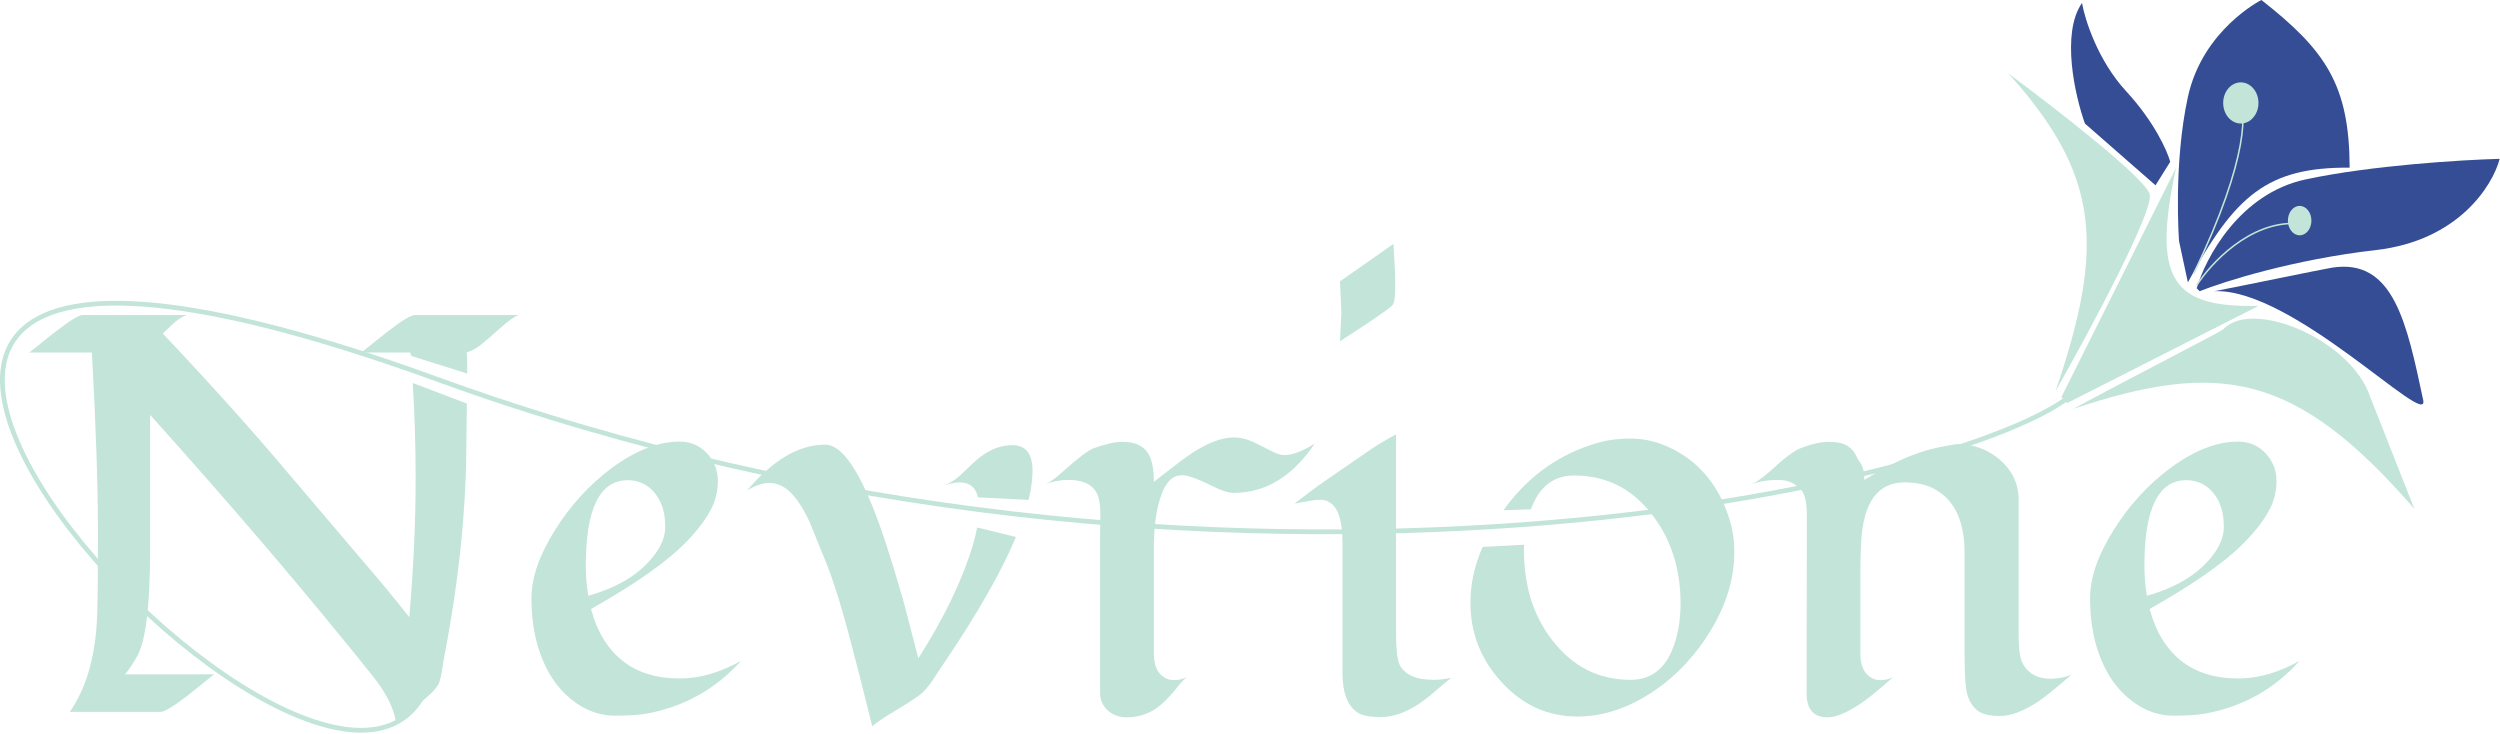
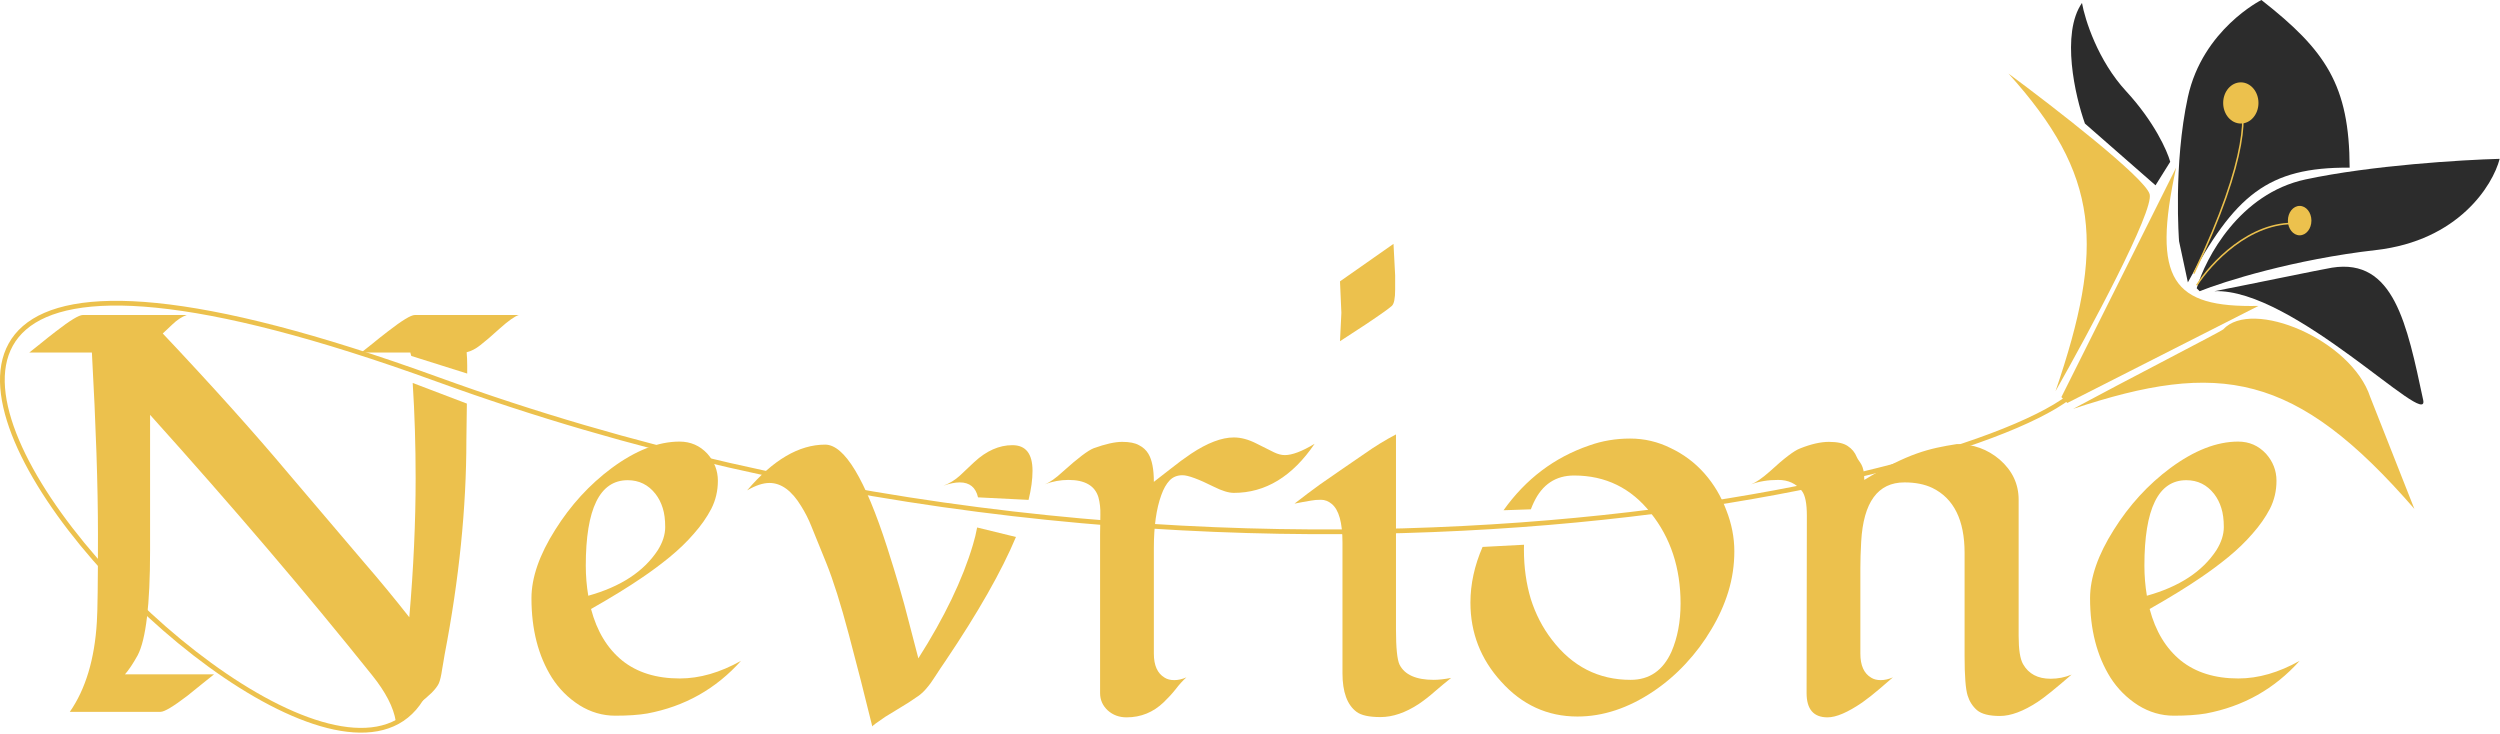
<svg xmlns="http://www.w3.org/2000/svg" width="1585" height="465" viewBox="0 0 1585 465" fill="none">
-   <path d="M1318.11 246.166C1264.03 303.977 774.308 421.092 277.501 240.571C-343.507 14.919 277.501 667.631 277.501 395.357" stroke="#C2E4D9" stroke-width="3" />
-   <path d="M1461.71 113.758C1419.93 122.71 1398.3 163.489 1392.71 182.759L1394.57 184.624C1410.11 178.408 1454.25 164.483 1506.46 158.516C1558.68 152.548 1580.44 117.488 1584.79 100.704C1561.17 101.326 1503.48 104.807 1461.71 113.758Z" fill="#344D95" />
-   <path d="M1478.49 169.705C1472.42 170.669 1426.27 180.273 1403.9 184.624C1453.73 182.483 1540.52 273.326 1536.3 253.625C1526.02 205.611 1517.8 163.47 1478.49 169.705Z" fill="#344D95" />
-   <path d="M1347.95 57.812C1330.05 38.417 1321.84 12.433 1319.98 1.865C1306.55 21.26 1315.62 60.92 1321.84 78.325L1366.6 117.488L1375.92 102.569C1374.06 95.731 1365.85 77.207 1347.95 57.812Z" fill="#344D95" />
-   <path d="M1387.11 61.541C1377.79 104.434 1381.52 152.921 1381.52 152.921L1387.11 179.03C1416.82 123.855 1437.6 105.883 1489.68 106.299C1489.51 53.969 1474.59 32.026 1433.73 0C1433.73 0 1396.44 18.649 1387.11 61.541Z" fill="#344D95" />
-   <path d="M1362.87 123.083C1359.88 112.639 1301.95 67.758 1273.35 46.622C1331.48 111.049 1334.59 156.195 1303.19 248.031C1324.33 210.733 1365.85 133.526 1362.87 123.083Z" fill="#C2E4D9" />
-   <path d="M1409.49 208.868C1408.48 209.968 1345.46 242.436 1314.38 259.22C1406.97 228.418 1455.31 235.67 1530.71 322.626L1502.74 251.76C1490.86 215.37 1427.75 188.927 1409.49 208.868Z" fill="#C2E4D9" />
-   <path d="M1379.65 106.299L1306.92 251.76L1310.65 255.49L1431.87 193.949C1377.46 195.091 1364.13 177.866 1379.65 106.299Z" fill="#C2E4D9" />
-   <path d="M1390.84 173.435C1426.65 98.839 1424.41 67.758 1418.81 61.541" stroke="#C2E4D9" />
-   <ellipse cx="1420.68" cy="65.271" rx="11.189" ry="13.054" fill="#C2E4D9" />
-   <ellipse cx="1457.98" cy="139.867" rx="7.46" ry="9.324" fill="#C2E4D9" />
-   <path d="M1392.71 180.895C1401.41 167.219 1426.27 140.24 1456.11 141.732" stroke="#C2E4D9" />
-   <path d="M469.818 418.959C453.85 436.792 434.036 447.923 410.375 452.353C404.897 453.285 398.137 453.751 390.094 453.751C382.052 453.751 374.476 451.537 367.366 447.108C360.256 442.562 354.428 436.734 349.883 429.624C341.257 415.871 336.945 399.087 336.945 379.272C336.945 366.218 341.957 351.765 351.981 335.913C361.771 320.295 373.718 307.241 387.821 296.751C402.974 285.561 417.31 279.967 430.83 279.967C437.824 279.967 443.71 282.531 448.489 287.659C452.918 292.671 455.132 298.383 455.132 304.793C455.132 311.204 453.734 317.148 450.936 322.626C448.139 327.988 444.467 333.233 439.922 338.361C435.493 343.49 430.364 348.443 424.536 353.222C418.825 357.884 412.939 362.255 406.878 366.335C398.37 372.162 387.647 378.748 374.709 386.091C378.439 400.194 385.024 411.092 394.465 418.785C403.906 426.361 416.086 430.149 431.005 430.149C443.593 430.149 456.531 426.419 469.818 418.959ZM417.019 348.851C420.166 343.839 421.739 338.944 421.739 334.165C421.739 329.386 421.215 325.365 420.166 322.102C419.117 318.722 417.601 315.749 415.62 313.185C411.074 307.357 405.188 304.443 397.962 304.443C380.245 304.443 371.387 322.51 371.387 358.642C371.387 365.052 371.912 371.405 372.961 377.699C393.474 371.987 408.16 362.372 417.019 348.851Z" fill="#C2E4D9" />
-   <path d="M833.472 281.365C819.369 302.112 802.293 312.486 782.246 312.486C778.982 312.486 774.786 311.204 769.658 308.639C759.867 303.744 753.224 301.296 749.727 301.296C746.347 301.296 743.608 302.404 741.51 304.618C739.412 306.833 737.663 309.922 736.265 313.884C733.118 322.51 731.544 333.699 731.544 347.452V414.414C731.544 421.873 733.817 426.943 738.363 429.624C739.994 430.673 742.034 431.198 744.482 431.198C746.929 431.198 749.494 430.615 752.174 429.449C749.843 431.547 747.571 434.053 745.356 436.967C743.141 439.765 740.635 442.504 737.838 445.184C731.194 451.595 723.327 454.8 714.236 454.8C709.573 454.8 705.61 453.343 702.347 450.429C699.083 447.399 697.452 443.727 697.452 439.415V338.711C697.452 334.631 697.51 330.552 697.626 326.472C697.743 322.393 697.335 318.663 696.403 315.283C694.188 307.94 687.836 304.269 677.346 304.269C672.334 304.269 667.322 305.201 662.31 307.066C665.341 306.017 669.245 303.278 674.024 298.849C683.348 290.457 689.817 285.561 693.43 284.163C700.89 281.482 706.893 280.142 711.438 280.142C716.101 280.142 719.655 280.841 722.103 282.24C724.667 283.522 726.649 285.328 728.047 287.659C730.379 291.506 731.544 297.45 731.544 305.492C734.924 302.928 738.596 300.073 742.559 296.926C746.638 293.662 750.834 290.573 755.147 287.659C765.52 280.783 774.553 277.344 782.246 277.344C786.792 277.344 791.57 278.626 796.582 281.191C801.594 283.755 805.324 285.62 807.772 286.785C810.219 287.951 812.492 288.534 814.59 288.534C819.252 288.534 825.546 286.144 833.472 281.365Z" fill="#C2E4D9" />
-   <path d="M883.474 154.611L884.523 174.542V183.633C884.523 189.228 883.824 192.667 882.425 193.949C881.027 195.114 879.512 196.28 877.88 197.445C871.353 202.108 861.912 208.402 849.557 216.327C850.14 204.672 850.431 198.669 850.431 198.319C850.431 197.853 850.14 191.21 849.557 178.388L883.474 154.611ZM920.015 429.799C916.518 432.596 913.08 435.452 909.7 438.366C906.436 441.28 902.998 443.961 899.384 446.408C890.992 451.886 882.95 454.625 875.257 454.625C868.031 454.625 862.961 453.518 860.047 451.304C854.102 446.874 851.13 438.716 851.13 426.827V343.956C851.13 331.368 848.857 323.209 844.312 319.479C842.214 317.731 839.941 316.857 837.493 316.857C835.046 316.857 832.948 317.031 831.199 317.381C829.567 317.614 827.877 317.906 826.129 318.255C824.381 318.605 822.574 318.955 820.709 319.304C826.537 314.759 831.957 310.679 836.969 307.066C842.097 303.453 846.468 300.422 850.081 297.975C853.695 295.527 858.706 292.089 865.117 287.659C871.528 283.114 878.171 279.034 885.048 275.421V398.854C885.048 410.742 885.806 418.26 887.321 421.407C890.584 427.818 897.811 431.023 909 431.023C912.031 431.023 915.702 430.615 920.015 429.799Z" fill="#C2E4D9" />
-   <path d="M1145.38 439.415L1145.55 326.997C1145.55 319.188 1144.5 313.943 1142.4 311.262C1138.79 306.6 1133.78 304.269 1127.37 304.269C1120.96 304.269 1115.25 305.201 1110.23 307.066C1113.26 305.9 1117.23 303.161 1122.12 298.849C1131.1 290.573 1137.45 285.736 1141.18 284.338C1148.17 281.54 1154.29 280.142 1159.54 280.142C1164.9 280.142 1168.86 281.016 1171.43 282.764C1174.11 284.512 1176.03 286.844 1177.19 289.757C1178.71 293.371 1181.97 294.128 1181.97 304.269C1209.95 287.193 1223 284.338 1240.66 281.54C1251.03 281.54 1260.07 284.804 1267.76 291.331C1275.8 298.324 1279.82 306.833 1279.82 316.857V403.224C1279.82 411.85 1280.75 417.794 1282.62 421.057C1286.12 427.235 1291.94 430.324 1300.1 430.324C1304.77 430.324 1309.19 429.449 1313.39 427.701C1303.02 436.676 1295.85 442.445 1291.89 445.01C1282.79 450.954 1274.81 453.926 1267.93 453.926C1261.17 453.926 1256.34 452.702 1253.42 450.255C1250.62 447.807 1248.64 444.718 1247.48 440.988C1246.2 436.909 1245.55 428.575 1245.55 415.987V350.599C1245.55 329.736 1238.74 315.982 1225.1 309.339C1220.2 307.008 1214.32 305.842 1207.44 305.842C1190.54 305.842 1181.39 318.372 1179.99 343.431C1179.64 349.725 1179.47 355.378 1179.47 360.39V414.414C1179.47 421.873 1181.74 426.943 1186.29 429.624C1187.92 430.673 1189.96 431.198 1192.41 431.198C1194.85 431.198 1197.42 430.615 1200.1 429.449C1197.65 431.547 1194.74 434.053 1191.36 436.967C1187.98 439.881 1184.42 442.678 1180.69 445.359C1171.48 451.653 1164.14 454.8 1158.66 454.8C1149.8 454.8 1145.38 449.672 1145.38 439.415Z" fill="#C2E4D9" />
-   <path d="M1457.98 418.959C1442.01 436.792 1422.19 447.923 1398.53 452.353C1393.06 453.285 1386.3 453.751 1378.25 453.751C1370.21 453.751 1362.63 451.537 1355.53 447.108C1348.42 442.562 1342.59 436.734 1338.04 429.624C1329.42 415.871 1325.1 399.087 1325.1 379.272C1325.1 366.218 1330.12 351.765 1340.14 335.913C1349.93 320.295 1361.88 307.241 1375.98 296.751C1391.13 285.561 1405.47 279.967 1418.99 279.967C1425.98 279.967 1431.87 282.531 1436.65 287.659C1441.08 292.671 1443.29 298.383 1443.29 304.793C1443.29 311.204 1441.89 317.148 1439.1 322.626C1436.3 327.988 1432.63 333.233 1428.08 338.361C1423.65 343.49 1418.52 348.443 1412.7 353.222C1406.98 357.884 1401.1 362.255 1395.04 366.335C1386.53 372.162 1375.81 378.748 1362.87 386.091C1366.6 400.194 1373.18 411.092 1382.62 418.785C1392.07 426.361 1404.25 430.149 1419.16 430.149C1431.75 430.149 1444.69 426.419 1457.98 418.959ZM1405.18 348.851C1408.32 343.839 1409.9 338.944 1409.9 334.165C1409.9 329.386 1409.37 325.365 1408.32 322.102C1407.28 318.722 1405.76 315.749 1403.78 313.185C1399.23 307.357 1393.35 304.443 1386.12 304.443C1368.4 304.443 1359.55 322.51 1359.55 358.642C1359.55 365.052 1360.07 371.405 1361.12 377.699C1381.63 371.987 1396.32 362.372 1405.18 348.851Z" fill="#C2E4D9" />
-   <path d="M1065.48 382.594C1065.48 360.099 1059.18 340.984 1046.59 325.249C1034.12 309.397 1017.92 301.471 997.99 301.471C986.335 301.471 977.826 307.124 972.465 318.43C971.773 319.89 971.138 321.382 970.561 322.906L953.247 323.5C967.325 303.699 985.445 290.004 1007.61 282.415C1015.77 279.501 1024.39 278.044 1033.48 278.044C1042.57 278.044 1051.2 280.083 1059.36 284.163C1067.63 288.126 1074.74 293.487 1080.69 300.248C1086.63 307.008 1091.23 314.759 1094.5 323.5C1097.88 332.126 1099.57 340.809 1099.57 349.551C1099.57 358.292 1098.29 366.859 1095.72 375.251C1093.16 383.527 1089.54 391.511 1084.88 399.203C1080.34 406.896 1074.92 414.122 1068.62 420.883C1062.45 427.526 1055.63 433.354 1048.17 438.366C1032.32 448.973 1016.29 454.276 1000.09 454.276C981.09 454.276 964.947 446.875 951.659 432.072C938.722 417.852 932.253 401.185 932.253 382.07C932.253 370.327 934.818 358.553 939.949 346.75L966.227 345.367C966.189 346.402 966.171 347.446 966.171 348.502C966.171 359.691 967.628 370.123 970.541 379.797C973.572 389.354 978.001 397.921 983.829 405.497C996.767 422.514 1013.43 431.023 1033.83 431.023C1045.72 431.023 1054.35 425.079 1059.71 413.19C1063.55 404.332 1065.48 394.133 1065.48 382.594Z" fill="#C2E4D9" />
-   <path d="M619.506 334.426L644.111 340.443C635.054 362.077 620.14 388.308 599.37 419.134C597.272 422.165 595.174 425.312 593.076 428.575C591.094 431.722 589.288 434.228 587.656 436.093C586.141 437.958 584.451 439.59 582.586 440.988C580.721 442.271 578.565 443.727 576.117 445.359C573.669 446.874 571.105 448.448 568.424 450.08C565.86 451.595 563.471 453.052 561.256 454.451C555.895 458.064 553.156 460.104 553.039 460.57C548.26 440.988 543.307 421.582 538.178 402.35C533.05 383.002 528.271 367.85 523.842 356.893C519.413 345.821 516.266 338.07 514.401 333.641C512.652 329.212 510.496 324.957 507.932 320.878C501.988 311.087 495.286 306.192 487.826 306.192C483.747 306.192 479.026 307.765 473.665 310.912C490.099 291.564 506.592 281.89 523.142 281.89C535.381 281.89 548.493 303.628 562.48 347.103C568.308 365.285 572.737 380.438 575.767 392.56C578.914 404.565 581.071 412.84 582.236 417.386C598.787 391.394 610.326 367.383 616.853 345.354C617.989 341.586 618.873 337.943 619.506 334.426Z" fill="#C2E4D9" />
-   <path d="M641.854 282.24C650.363 282.24 654.617 287.659 654.617 298.499C654.617 303.986 653.782 310.128 652.111 316.927L620.063 315.324C618.627 309.003 614.76 305.842 608.461 305.842C605.547 305.842 602.109 306.541 598.146 307.94C602.109 306.425 605.606 304.269 608.636 301.471C611.666 298.557 614.697 295.702 617.727 292.904C625.42 285.795 633.462 282.24 641.854 282.24Z" fill="#C2E4D9" />
-   <path d="M296.209 231.713C296.209 234.51 296.209 234.737 296.209 236.841L260.718 225.652C260.622 224.786 260.293 224.642 260.193 223.496H229.073C230.471 222.447 232.744 220.64 235.891 218.076C239.155 215.395 242.535 212.714 246.032 210.033C254.89 203.157 260.543 199.718 262.99 199.718H328.903C326.338 200.534 322.376 203.331 317.014 208.11C311.769 212.889 307.631 216.444 304.601 218.775C301.687 221.106 298.773 222.621 295.859 223.321C296.092 226.118 296.209 228.915 296.209 231.713Z" fill="#C2E4D9" />
-   <path d="M182.916 300.248C204.945 326.239 220.855 344.947 230.646 356.369C240.437 367.675 250.052 379.331 259.493 391.336C262.174 360.332 263.515 330.96 263.515 303.22C263.515 282.358 262.894 262.215 261.652 242.792L295.996 255.876L295.684 279.093C295.684 321.985 291.08 367.325 281.872 415.113C281.639 416.279 281.406 417.677 281.173 419.309C280.94 420.941 280.648 422.631 280.299 424.379C279.716 428.459 279.016 431.431 278.201 433.296C277.385 435.044 275.811 437.084 273.48 439.415C271.149 441.63 268.585 443.844 265.787 446.059C262.524 448.856 257.57 452.586 250.927 457.248C249.528 448.506 244.516 438.774 235.891 428.051C194.28 376.067 147.367 321.053 95.15 263.008V349.201C95.15 383.352 92.527 405.439 87.282 415.463C84.368 420.708 81.688 424.729 79.24 427.526H135.711C134.313 428.575 131.981 430.44 128.718 433.121C125.571 435.685 122.249 438.366 118.752 441.163C109.894 447.924 104.241 451.304 101.794 451.304H44.273C54.297 436.851 60.008 417.852 61.407 394.308C61.873 387.548 62.106 369.015 62.106 338.711C62.106 308.29 60.824 269.885 58.26 223.496H18.573C19.971 222.447 22.244 220.64 25.391 218.076C28.655 215.395 32.035 212.714 35.532 210.033C44.39 203.157 50.043 199.718 52.49 199.718H118.403C115.372 200.767 112.342 202.749 109.311 205.663C106.281 208.576 104.241 210.5 103.192 211.432C134.429 244.534 161.004 274.139 182.916 300.248Z" fill="#C2E4D9" />
+   <path d="M1318.11 246.166C1264.03 303.977 774.308 421.092 277.501 240.571C-343.507 14.919 277.501 667.631 277.501 395.357" stroke="#ECC14D" stroke-width="3" />
+   <path d="M1461.71 113.758C1419.93 122.71 1398.3 163.489 1392.71 182.759L1394.57 184.624C1410.11 178.408 1454.25 164.483 1506.46 158.516C1558.68 152.548 1580.44 117.488 1584.79 100.704C1561.17 101.326 1503.48 104.807 1461.71 113.758Z" fill="#2C2C2C" />
+   <path d="M1478.49 169.705C1472.42 170.669 1426.27 180.273 1403.9 184.624C1453.73 182.483 1540.52 273.326 1536.3 253.625C1526.02 205.611 1517.8 163.47 1478.49 169.705Z" fill="#2C2C2C" />
+   <path d="M1347.95 57.812C1330.05 38.417 1321.84 12.433 1319.98 1.865C1306.55 21.26 1315.62 60.92 1321.84 78.325L1366.6 117.488L1375.92 102.569C1374.06 95.731 1365.85 77.207 1347.95 57.812Z" fill="#2C2C2C" />
+   <path d="M1387.11 61.541C1377.79 104.434 1381.52 152.921 1381.52 152.921L1387.11 179.03C1416.82 123.855 1437.6 105.883 1489.68 106.299C1489.51 53.969 1474.59 32.026 1433.73 0C1433.73 0 1396.44 18.649 1387.11 61.541Z" fill="#2C2C2C" />
+   <path d="M1362.87 123.083C1359.88 112.639 1301.95 67.758 1273.35 46.622C1331.48 111.049 1334.59 156.195 1303.19 248.031C1324.33 210.733 1365.85 133.526 1362.87 123.083Z" fill="#ECC14D" />
+   <path d="M1409.49 208.868C1408.48 209.968 1345.46 242.436 1314.38 259.22C1406.97 228.418 1455.31 235.67 1530.71 322.626L1502.74 251.76C1490.86 215.37 1427.75 188.927 1409.49 208.868Z" fill="#ECC14D" />
+   <path d="M1379.65 106.299L1306.92 251.76L1310.65 255.49L1431.87 193.949C1377.46 195.091 1364.13 177.866 1379.65 106.299Z" fill="#ECC14D" />
+   <path d="M1390.84 173.435C1426.65 98.839 1424.41 67.758 1418.81 61.541" stroke="#ECC14D" />
+   <ellipse cx="1420.68" cy="65.271" rx="11.189" ry="13.054" fill="#ECC14D" />
+   <ellipse cx="1457.98" cy="139.867" rx="7.46" ry="9.324" fill="#ECC14D" />
+   <path d="M1392.71 180.895C1401.41 167.219 1426.27 140.24 1456.11 141.732" stroke="#ECC14D" />
+   <path d="M469.818 418.959C453.85 436.792 434.036 447.923 410.375 452.353C404.897 453.285 398.137 453.751 390.094 453.751C382.052 453.751 374.476 451.537 367.366 447.108C360.256 442.562 354.428 436.734 349.883 429.624C341.257 415.871 336.945 399.087 336.945 379.272C336.945 366.218 341.957 351.765 351.981 335.913C361.771 320.295 373.718 307.241 387.821 296.751C402.974 285.561 417.31 279.967 430.83 279.967C437.824 279.967 443.71 282.531 448.489 287.659C452.918 292.671 455.132 298.383 455.132 304.793C455.132 311.204 453.734 317.148 450.936 322.626C448.139 327.988 444.467 333.233 439.922 338.361C435.493 343.49 430.364 348.443 424.536 353.222C418.825 357.884 412.939 362.255 406.878 366.335C398.37 372.162 387.647 378.748 374.709 386.091C378.439 400.194 385.024 411.092 394.465 418.785C403.906 426.361 416.086 430.149 431.005 430.149C443.593 430.149 456.531 426.419 469.818 418.959ZM417.019 348.851C420.166 343.839 421.739 338.944 421.739 334.165C421.739 329.386 421.215 325.365 420.166 322.102C419.117 318.722 417.601 315.749 415.62 313.185C411.074 307.357 405.188 304.443 397.962 304.443C380.245 304.443 371.387 322.51 371.387 358.642C371.387 365.052 371.912 371.405 372.961 377.699C393.474 371.987 408.16 362.372 417.019 348.851Z" fill="#ECC14D" />
+   <path d="M833.472 281.365C819.369 302.112 802.293 312.486 782.246 312.486C778.982 312.486 774.786 311.204 769.658 308.639C759.867 303.744 753.224 301.296 749.727 301.296C746.347 301.296 743.608 302.404 741.51 304.618C739.412 306.833 737.663 309.922 736.265 313.884C733.118 322.51 731.544 333.699 731.544 347.452V414.414C731.544 421.873 733.817 426.943 738.363 429.624C739.994 430.673 742.034 431.198 744.482 431.198C746.93 431.198 749.494 430.615 752.174 429.449C749.843 431.547 747.571 434.053 745.356 436.967C743.141 439.765 740.635 442.504 737.838 445.184C731.194 451.595 723.327 454.8 714.236 454.8C709.573 454.8 705.611 453.343 702.347 450.429C699.083 447.399 697.452 443.728 697.452 439.415V338.711C697.452 334.631 697.51 330.552 697.626 326.472C697.743 322.393 697.335 318.663 696.403 315.283C694.188 307.94 687.836 304.269 677.346 304.269C672.334 304.269 667.322 305.201 662.31 307.066C665.341 306.017 669.245 303.278 674.024 298.849C683.348 290.457 689.817 285.561 693.43 284.163C700.89 281.482 706.893 280.142 711.438 280.142C716.101 280.142 719.655 280.841 722.103 282.24C724.667 283.522 726.649 285.328 728.047 287.659C730.379 291.506 731.544 297.45 731.544 305.492C734.924 302.928 738.596 300.073 742.559 296.926C746.638 293.662 750.834 290.573 755.147 287.659C765.52 280.783 774.553 277.344 782.246 277.344C786.792 277.344 791.57 278.626 796.582 281.191C801.594 283.755 805.324 285.62 807.772 286.785C810.219 287.951 812.492 288.534 814.59 288.534C819.252 288.534 825.546 286.144 833.472 281.365Z" fill="#ECC14D" />
+   <path d="M883.474 154.611L884.523 174.542V183.633C884.523 189.228 883.824 192.667 882.425 193.949C881.027 195.114 879.512 196.28 877.88 197.445C871.353 202.108 861.912 208.402 849.557 216.327C850.14 204.672 850.431 198.669 850.431 198.319C850.431 197.853 850.14 191.21 849.557 178.388L883.474 154.611ZM920.015 429.799C916.518 432.596 913.08 435.452 909.7 438.366C906.436 441.28 902.998 443.961 899.384 446.408C890.992 451.886 882.95 454.625 875.257 454.625C868.031 454.625 862.961 453.518 860.047 451.304C854.102 446.875 851.13 438.716 851.13 426.827V343.956C851.13 331.368 848.857 323.209 844.312 319.479C842.214 317.731 839.941 316.857 837.493 316.857C835.046 316.857 832.948 317.031 831.199 317.381C829.567 317.614 827.877 317.906 826.129 318.255C824.381 318.605 822.574 318.955 820.709 319.304C826.537 314.759 831.957 310.679 836.969 307.066C842.097 303.453 846.468 300.422 850.081 297.975C853.695 295.527 858.706 292.089 865.117 287.659C871.528 283.114 878.171 279.034 885.048 275.421V398.854C885.048 410.742 885.806 418.26 887.321 421.407C890.584 427.818 897.811 431.023 909 431.023C912.031 431.023 915.702 430.615 920.015 429.799Z" fill="#ECC14D" />
+   <path d="M1145.38 439.415L1145.55 326.997C1145.55 319.188 1144.5 313.943 1142.4 311.262C1138.79 306.6 1133.78 304.269 1127.37 304.269C1120.96 304.269 1115.25 305.201 1110.23 307.066C1113.26 305.9 1117.23 303.161 1122.12 298.849C1131.1 290.573 1137.45 285.736 1141.18 284.338C1148.17 281.54 1154.29 280.142 1159.54 280.142C1164.9 280.142 1168.86 281.016 1171.43 282.764C1174.11 284.512 1176.03 286.844 1177.19 289.757C1178.71 293.371 1181.97 294.128 1181.97 304.269C1209.95 287.193 1223 284.338 1240.66 281.54C1251.03 281.54 1260.07 284.804 1267.76 291.331C1275.8 298.324 1279.82 306.833 1279.82 316.857V403.224C1279.82 411.85 1280.75 417.794 1282.62 421.057C1286.12 427.235 1291.94 430.324 1300.1 430.324C1304.77 430.324 1309.19 429.449 1313.39 427.701C1303.02 436.676 1295.85 442.445 1291.89 445.01C1282.79 450.954 1274.81 453.926 1267.93 453.926C1261.17 453.926 1256.34 452.702 1253.42 450.255C1250.62 447.807 1248.64 444.718 1247.48 440.988C1246.2 436.909 1245.55 428.575 1245.55 415.987V350.599C1245.55 329.736 1238.74 315.982 1225.1 309.339C1220.2 307.008 1214.32 305.842 1207.44 305.842C1190.54 305.842 1181.39 318.372 1179.99 343.431C1179.64 349.725 1179.47 355.378 1179.47 360.39V414.414C1179.47 421.873 1181.74 426.943 1186.29 429.624C1187.92 430.673 1189.96 431.198 1192.41 431.198C1194.85 431.198 1197.42 430.615 1200.1 429.449C1197.65 431.547 1194.74 434.053 1191.36 436.967C1187.98 439.881 1184.42 442.678 1180.69 445.359C1171.48 451.653 1164.14 454.8 1158.66 454.8C1149.8 454.8 1145.38 449.672 1145.38 439.415Z" fill="#ECC14D" />
+   <path d="M1457.98 418.959C1442.01 436.792 1422.19 447.923 1398.53 452.353C1393.06 453.285 1386.3 453.751 1378.25 453.751C1370.21 453.751 1362.64 451.537 1355.53 447.108C1348.42 442.562 1342.59 436.734 1338.04 429.624C1329.42 415.871 1325.1 399.087 1325.1 379.272C1325.1 366.218 1330.12 351.765 1340.14 335.913C1349.93 320.295 1361.88 307.241 1375.98 296.751C1391.13 285.561 1405.47 279.967 1418.99 279.967C1425.98 279.967 1431.87 282.531 1436.65 287.659C1441.08 292.671 1443.29 298.383 1443.29 304.793C1443.29 311.204 1441.89 317.148 1439.1 322.626C1436.3 327.988 1432.63 333.233 1428.08 338.361C1423.65 343.49 1418.52 348.443 1412.7 353.222C1406.98 357.884 1401.1 362.255 1395.04 366.335C1386.53 372.162 1375.81 378.748 1362.87 386.091C1366.6 400.194 1373.18 411.092 1382.62 418.785C1392.07 426.361 1404.25 430.149 1419.16 430.149C1431.75 430.149 1444.69 426.419 1457.98 418.959ZM1405.18 348.851C1408.32 343.839 1409.9 338.944 1409.9 334.165C1409.9 329.386 1409.37 325.365 1408.32 322.102C1407.28 318.722 1405.76 315.749 1403.78 313.185C1399.23 307.357 1393.35 304.443 1386.12 304.443C1368.4 304.443 1359.55 322.51 1359.55 358.642C1359.55 365.052 1360.07 371.405 1361.12 377.699C1381.63 371.987 1396.32 362.372 1405.18 348.851Z" fill="#ECC14D" />
+   <path d="M1065.48 382.594C1065.48 360.099 1059.18 340.984 1046.59 325.249C1034.12 309.397 1017.92 301.471 997.99 301.471C986.335 301.471 977.826 307.124 972.465 318.43C971.773 319.89 971.138 321.382 970.561 322.906L953.247 323.5C967.325 303.699 985.445 290.004 1007.61 282.415C1015.77 279.501 1024.39 278.044 1033.48 278.044C1042.57 278.044 1051.2 280.083 1059.36 284.163C1067.63 288.126 1074.74 293.487 1080.69 300.248C1086.63 307.008 1091.23 314.759 1094.5 323.5C1097.88 332.126 1099.57 340.809 1099.57 349.551C1099.57 358.292 1098.29 366.859 1095.72 375.251C1093.16 383.527 1089.54 391.511 1084.88 399.203C1080.34 406.896 1074.92 414.122 1068.62 420.883C1062.45 427.526 1055.63 433.354 1048.17 438.366C1032.32 448.973 1016.29 454.276 1000.09 454.276C981.09 454.276 964.947 446.875 951.659 432.072C938.722 417.852 932.253 401.185 932.253 382.07C932.253 370.327 934.818 358.553 939.949 346.75L966.227 345.367C966.189 346.402 966.171 347.446 966.171 348.502C966.171 359.691 967.628 370.123 970.541 379.797C973.572 389.354 978.001 397.921 983.829 405.497C996.767 422.514 1013.43 431.023 1033.83 431.023C1045.72 431.023 1054.35 425.079 1059.71 413.19C1063.55 404.332 1065.48 394.133 1065.48 382.594Z" fill="#ECC14D" />
+   <path d="M619.506 334.426L644.111 340.443C635.054 362.077 620.14 388.308 599.37 419.134C597.272 422.165 595.174 425.312 593.076 428.575C591.094 431.722 589.288 434.228 587.656 436.093C586.141 437.958 584.451 439.59 582.586 440.988C580.721 442.271 578.565 443.727 576.117 445.359C573.669 446.874 571.105 448.448 568.424 450.08C565.86 451.595 563.471 453.052 561.256 454.451C555.895 458.064 553.156 460.104 553.039 460.57C548.26 440.988 543.307 421.582 538.178 402.35C533.05 383.002 528.271 367.85 523.842 356.893C519.413 345.821 516.266 338.07 514.401 333.641C512.652 329.212 510.496 324.957 507.932 320.878C501.988 311.087 495.286 306.192 487.826 306.192C483.747 306.192 479.026 307.765 473.665 310.912C490.099 291.564 506.592 281.89 523.142 281.89C535.381 281.89 548.493 303.628 562.48 347.103C568.308 365.285 572.737 380.438 575.767 392.56C578.914 404.565 581.071 412.84 582.236 417.386C598.787 391.394 610.326 367.383 616.853 345.354C617.989 341.586 618.873 337.943 619.506 334.426Z" fill="#ECC14D" />
+   <path d="M641.854 282.24C650.363 282.24 654.617 287.659 654.617 298.499C654.617 303.986 653.782 310.128 652.111 316.927L620.063 315.324C618.627 309.003 614.76 305.842 608.461 305.842C605.547 305.842 602.109 306.541 598.146 307.94C602.109 306.425 605.606 304.269 608.636 301.471C611.666 298.557 614.697 295.702 617.727 292.904C625.42 285.795 633.462 282.24 641.854 282.24Z" fill="#ECC14D" />
+   <path d="M296.209 231.713C296.209 234.51 296.209 234.737 296.209 236.841L260.718 225.652C260.622 224.786 260.293 224.642 260.193 223.496H229.073C230.471 222.447 232.744 220.64 235.891 218.076C239.155 215.395 242.535 212.714 246.032 210.033C254.89 203.157 260.543 199.718 262.99 199.718H328.903C326.338 200.534 322.376 203.331 317.014 208.11C311.769 212.889 307.631 216.444 304.601 218.775C301.687 221.106 298.773 222.621 295.859 223.321C296.092 226.118 296.209 228.915 296.209 231.713Z" fill="#ECC14D" />
+   <path d="M182.916 300.248C204.945 326.239 220.855 344.947 230.646 356.369C240.437 367.675 250.052 379.331 259.493 391.336C262.174 360.332 263.515 330.96 263.515 303.22C263.515 282.358 262.894 262.215 261.652 242.792L295.996 255.876L295.684 279.093C295.684 321.985 291.08 367.325 281.872 415.113C281.639 416.279 281.406 417.677 281.173 419.309C280.94 420.941 280.648 422.631 280.299 424.379C279.716 428.459 279.016 431.431 278.201 433.296C277.385 435.044 275.811 437.084 273.48 439.415C271.149 441.63 268.585 443.844 265.787 446.059C262.524 448.856 257.57 452.586 250.927 457.248C249.528 448.506 244.516 438.774 235.891 428.051C194.28 376.067 147.367 321.053 95.15 263.008V349.201C95.15 383.352 92.527 405.439 87.282 415.463C84.368 420.708 81.688 424.729 79.24 427.526H135.711C134.313 428.575 131.981 430.44 128.718 433.121C125.571 435.685 122.249 438.366 118.752 441.163C109.894 447.924 104.241 451.304 101.794 451.304H44.273C54.297 436.851 60.008 417.852 61.407 394.308C61.873 387.548 62.106 369.015 62.106 338.711C62.106 308.29 60.824 269.885 58.26 223.496H18.573C19.971 222.447 22.244 220.64 25.391 218.076C28.655 215.395 32.035 212.714 35.532 210.033C44.39 203.157 50.043 199.718 52.49 199.718H118.403C115.372 200.767 112.342 202.749 109.311 205.663C106.281 208.576 104.241 210.5 103.192 211.432C134.429 244.534 161.004 274.139 182.916 300.248Z" fill="#ECC14D" />
</svg>
